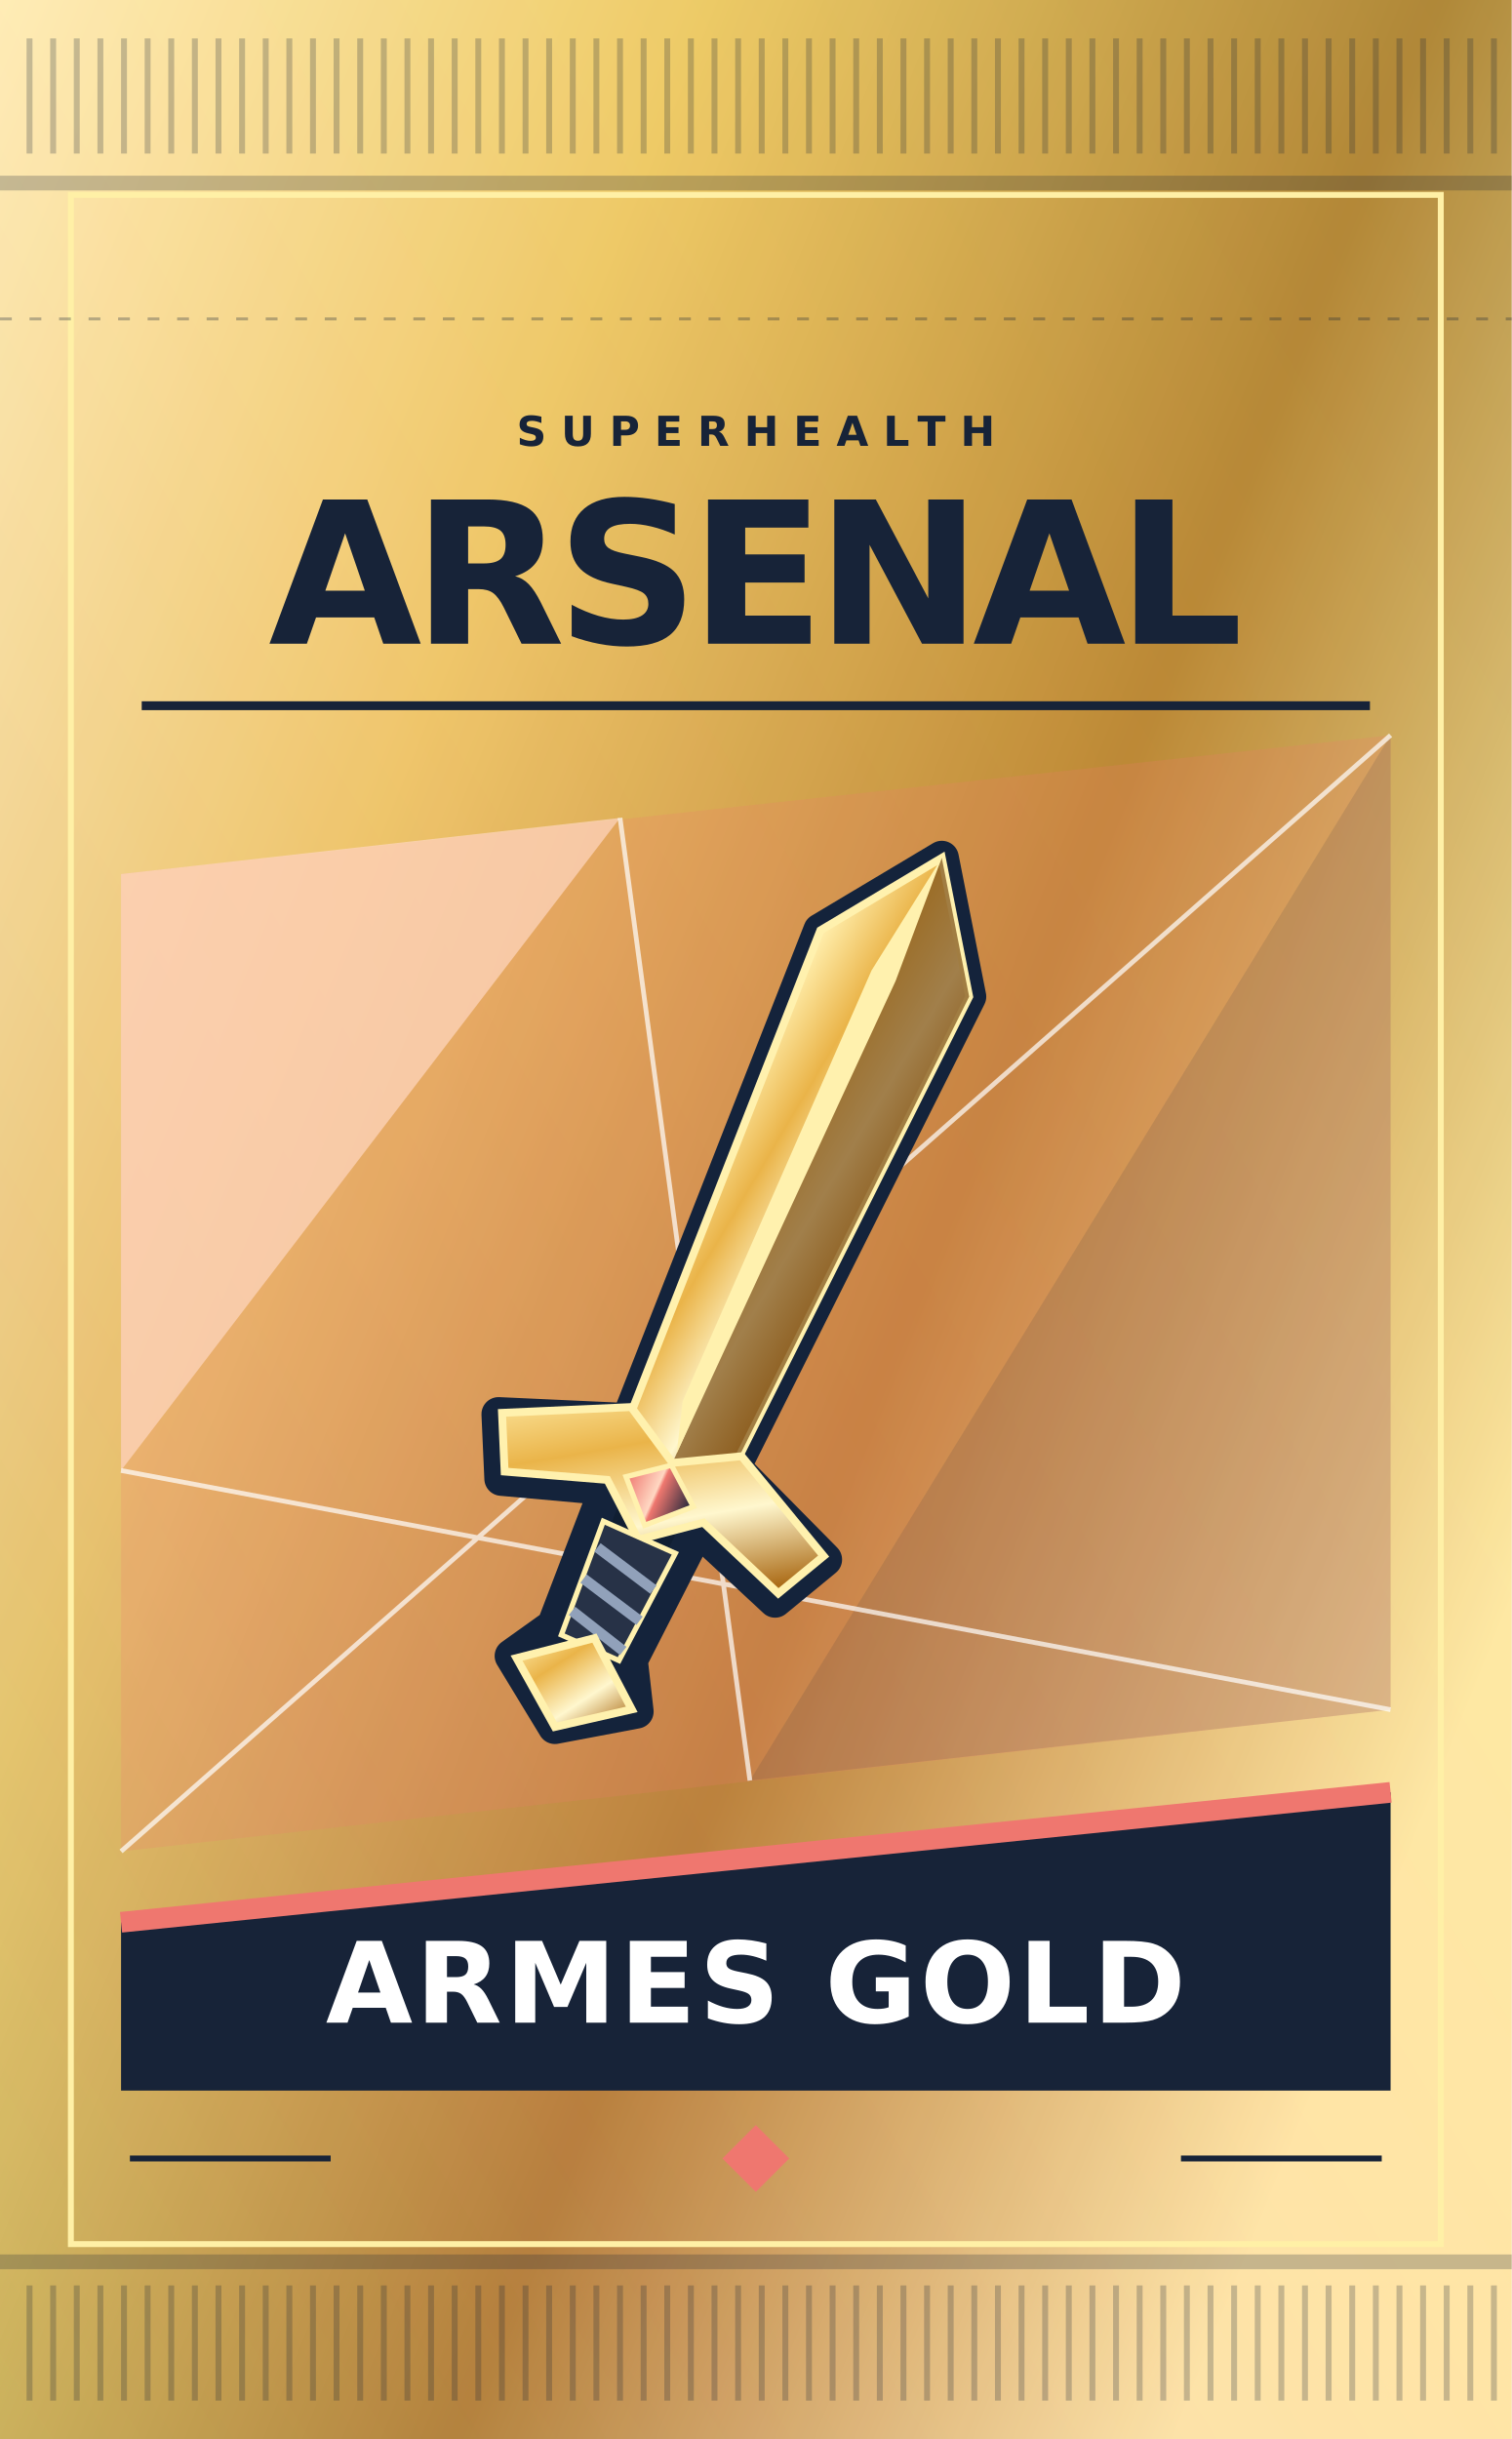
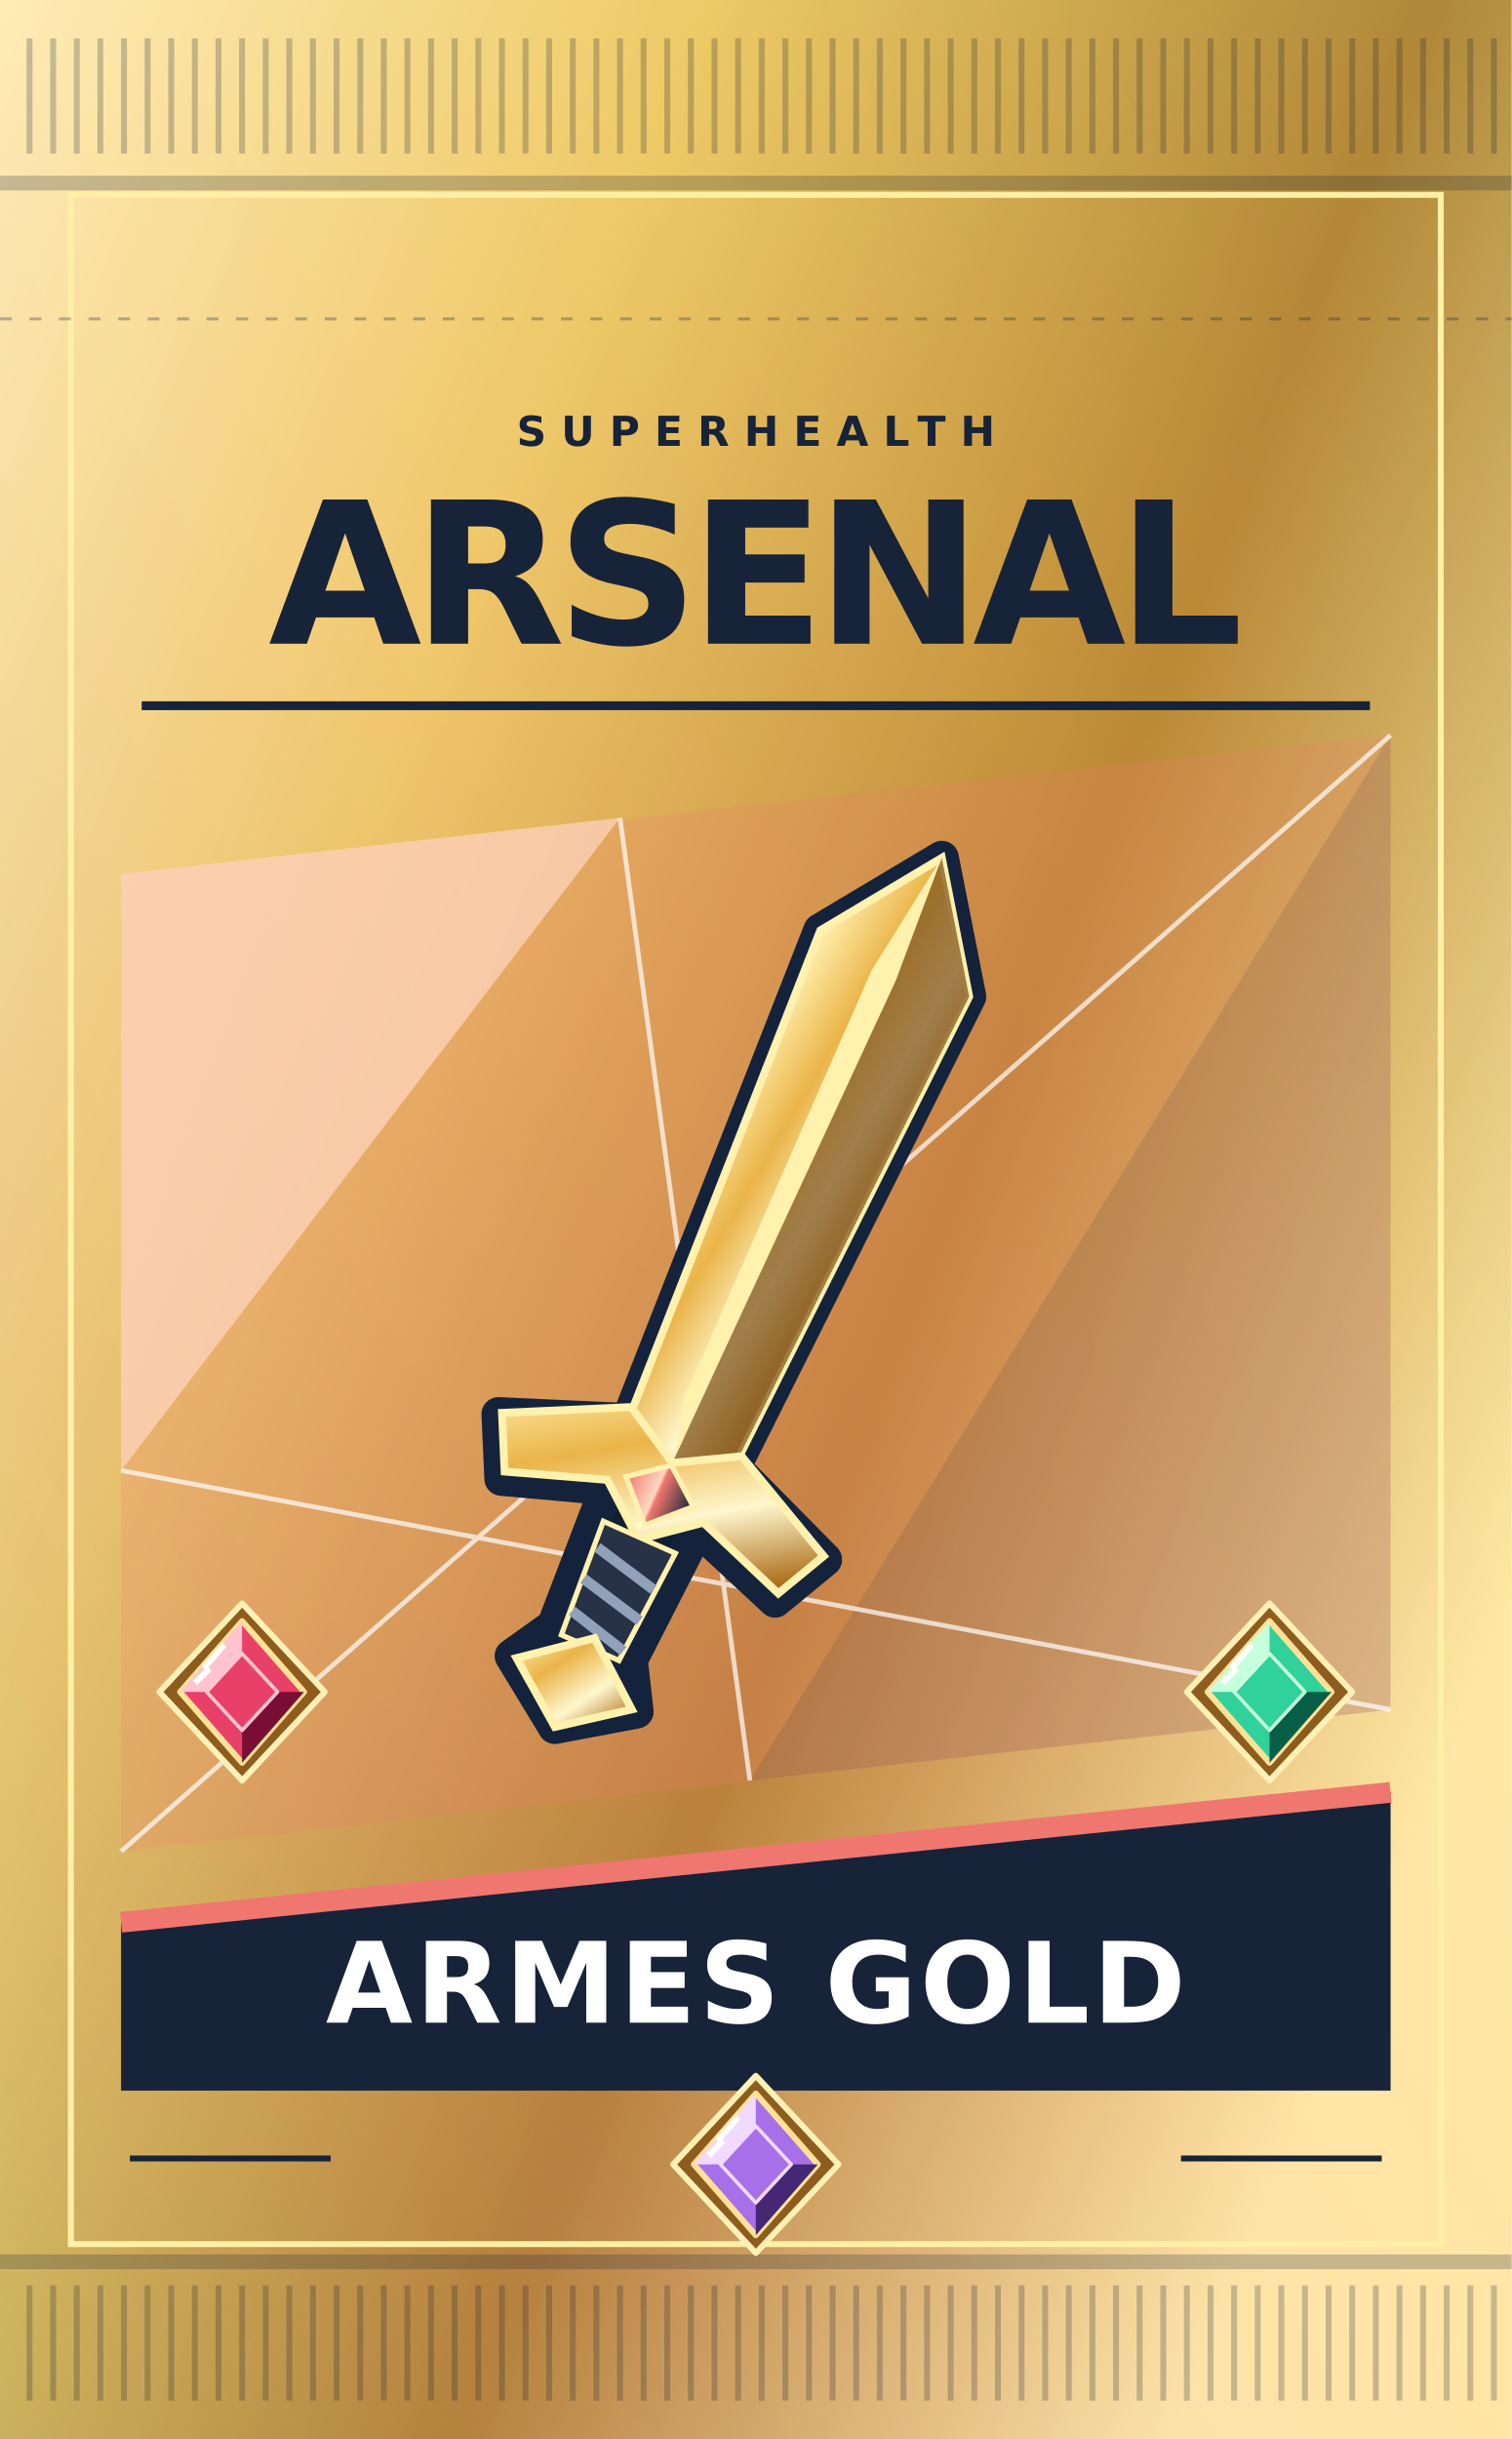
<svg xmlns="http://www.w3.org/2000/svg" width="512" height="826" viewBox="0 0 512 826">
  <defs>
    <linearGradient id="foil" x1="0" y1="0" x2="1" y2=".65">
      <stop offset="0.0" stop-color="#fff1b3" />
      <stop offset="0.333" stop-color="#edc55c" />
      <stop offset="0.667" stop-color="#b67b25" />
      <stop offset="1.0" stop-color="#ffe8a0" />
    </linearGradient>
    <linearGradient id="metal" x1="0" y1=".2" x2="1" y2=".7">
      <stop offset="0.0" stop-color="#ffedaa" />
      <stop offset="0.333" stop-color="#eab449" />
      <stop offset="0.667" stop-color="#fff7ce" />
      <stop offset="1.0" stop-color="#ac6d19" />
    </linearGradient>
    <linearGradient id="gem">
      <stop stop-color="#ef776f" />
      <stop offset=".45" stop-color="#ffd7c2" />
      <stop offset=".5" stop-color="#ef776f" />
      <stop offset="1" stop-color="#172338" />
    </linearGradient>
    <linearGradient id="spectrum" x1="0" y1="1" x2="1" y2="0">
      <stop stop-color="#62e8f4" />
      <stop offset=".25" stop-color="#ca9bfc" />
      <stop offset=".49" stop-color="#ffc6d8" />
      <stop offset=".7" stop-color="#f5efb2" />
      <stop offset="1" stop-color="#75e4c5" />
    </linearGradient>
  </defs>
  <path fill="url(#foil)" d="M0 0H512V826H0Z" />
  <path fill="url(#spectrum)" opacity=".12" d="M0 0H512V826H0Z" />
  <path d="M24 66H488V760H24Z" fill="none" stroke="#fff0a6" stroke-width="2" />
  <path d="M0 62H512M0 766H512" stroke="#172338" stroke-opacity=".24" stroke-width="5" />
  <g stroke="#172338" stroke-opacity=".24" stroke-width="2">
    <path d="M10 13V52m0 722v39" />
    <path d="M18 13V52m0 722v39" />
    <path d="M26 13V52m0 722v39" />
    <path d="M34 13V52m0 722v39" />
    <path d="M42 13V52m0 722v39" />
    <path d="M50 13V52m0 722v39" />
    <path d="M58 13V52m0 722v39" />
    <path d="M66 13V52m0 722v39" />
    <path d="M74 13V52m0 722v39" />
    <path d="M82 13V52m0 722v39" />
    <path d="M90 13V52m0 722v39" />
    <path d="M98 13V52m0 722v39" />
    <path d="M106 13V52m0 722v39" />
    <path d="M114 13V52m0 722v39" />
    <path d="M122 13V52m0 722v39" />
    <path d="M130 13V52m0 722v39" />
    <path d="M138 13V52m0 722v39" />
    <path d="M146 13V52m0 722v39" />
    <path d="M154 13V52m0 722v39" />
    <path d="M162 13V52m0 722v39" />
    <path d="M170 13V52m0 722v39" />
    <path d="M178 13V52m0 722v39" />
    <path d="M186 13V52m0 722v39" />
    <path d="M194 13V52m0 722v39" />
    <path d="M202 13V52m0 722v39" />
    <path d="M210 13V52m0 722v39" />
    <path d="M218 13V52m0 722v39" />
    <path d="M226 13V52m0 722v39" />
    <path d="M234 13V52m0 722v39" />
    <path d="M242 13V52m0 722v39" />
    <path d="M250 13V52m0 722v39" />
    <path d="M258 13V52m0 722v39" />
    <path d="M266 13V52m0 722v39" />
    <path d="M274 13V52m0 722v39" />
    <path d="M282 13V52m0 722v39" />
    <path d="M290 13V52m0 722v39" />
    <path d="M298 13V52m0 722v39" />
    <path d="M306 13V52m0 722v39" />
    <path d="M314 13V52m0 722v39" />
    <path d="M322 13V52m0 722v39" />
    <path d="M330 13V52m0 722v39" />
    <path d="M338 13V52m0 722v39" />
    <path d="M346 13V52m0 722v39" />
    <path d="M354 13V52m0 722v39" />
    <path d="M362 13V52m0 722v39" />
    <path d="M370 13V52m0 722v39" />
    <path d="M378 13V52m0 722v39" />
    <path d="M386 13V52m0 722v39" />
    <path d="M394 13V52m0 722v39" />
    <path d="M402 13V52m0 722v39" />
    <path d="M410 13V52m0 722v39" />
    <path d="M418 13V52m0 722v39" />
    <path d="M426 13V52m0 722v39" />
    <path d="M434 13V52m0 722v39" />
    <path d="M442 13V52m0 722v39" />
    <path d="M450 13V52m0 722v39" />
    <path d="M458 13V52m0 722v39" />
    <path d="M466 13V52m0 722v39" />
    <path d="M474 13V52m0 722v39" />
    <path d="M482 13V52m0 722v39" />
    <path d="M490 13V52m0 722v39" />
    <path d="M498 13V52m0 722v39" />
    <path d="M506 13V52m0 722v39" />
  </g>
  <path d="M0 108H512" stroke="#172338" stroke-opacity=".30" stroke-dasharray="4 6" />
  <g font-family="DejaVu Sans, sans-serif">
    <text x="256" y="151" text-anchor="middle" fill="#172338" font-size="14" font-weight="700" letter-spacing="5">SUPERHEALTH</text>
    <text x="256" y="218" text-anchor="middle" fill="#172338" font-size="67" font-weight="900" letter-spacing="-3">ARSENAL</text>
    <path d="M48 239H464" stroke="#172338" stroke-width="3" />
    <path d="M41 296 471 249 471 579 41 627Z" fill="#ef776f" opacity=".20" />
    <path d="M41 296 210 277 41 498Z" fill="#ffd7c2" opacity=".70" />
    <path d="M471 249 254 603 471 579Z" fill="#172338" opacity=".12" />
    <path d="M41 627 471 249M41 498 471 579M210 277 254 603" fill="none" stroke="#fff" stroke-width="1.6" opacity=".7" />
    <g transform="translate(256 432) scale(.89)">
      <g transform="rotate(24)">
        <path d="M0-174 31-130 22 70 68 88 57 110 19 97 16 153 26 170 0 188-26 170-16 153-19 97-57 110-68 88-22 70-31-130Z" fill="#101e32" stroke="#14233b" stroke-width="13" stroke-linejoin="round" />
        <path d="M0-174 31-130 22 70 0 93-22 70-31-130Z" fill="url(#metal)" stroke="#fff1ae" stroke-width="3" />
        <path d="M0-174V93L22 70 31-130Z" fill="#80551d" opacity=".74" />
        <path d="M0-174 3-124 0 74-6 55-7-124Z" fill="#fff1ae" />
        <path d="M-67 87-23 65 0 78 23 65 67 87 57 107 20 94 0 110-20 94-57 107Z" fill="url(#metal)" stroke="#fff1ae" stroke-width="3" />
        <path d="M-15 109H15L12 155H-12Z" fill="#273247" stroke="#fff1ae" stroke-width="2" />
        <path d="M-13 119 13 125m-26 7 26 6m-25 7 24 6" stroke="#91a1ba" stroke-width="4" />
        <path d="M0 151 24 170 0 188-24 170Z" fill="url(#metal)" stroke="#fff1ae" stroke-width="3" />
        <path d="M0 79 14 90 0 104-14 90Z" fill="url(#gem)" stroke="#fff1ae" stroke-width="2" />
      </g>
    </g>
    <path d="M41 651 471 607V708H41Z" fill="#172338" />
    <path d="M41 651 471 607" stroke="#ef776f" stroke-width="7" />
    <text x="256" y="685" text-anchor="middle" fill="#fff" font-size="38" font-weight="900" letter-spacing="1">ARMES GOLD</text>
  </g>
  <path d="M44 731H112M400 731H468" stroke="#172338" stroke-width="2" />
-   <path d="M248 723H264V739H248Z" fill="#ef776f" transform="rotate(45 256 731)" />
+   <g transform="translate(82 573)" stroke-linejoin="round">
+     <path d="M0-30 28 0 0 30-28 0Z" fill="#8e5c1d" stroke="#fff1b6" stroke-width="2" />
+     <path d="M0-24 21 0 0 24-21 0Z" fill="#e84068" stroke="#ffe298" stroke-width="2" />
+     <path d="M0-24 0 0-21 0Z" fill="#ffc4d0" />
+     <path d="M21 0 0 24 0 0Z" fill="#790e35" />
+     <path d="M0-13 12 0 0 13-12 0Z" fill="#e84068" stroke="#ffc4d0" stroke-width="1.2" />
+     <path d="M-13-8-6-16M-16-3-11-8" stroke="#fff" stroke-width="2" />
+   </g>
+   <g transform="translate(430 573)" stroke-linejoin="round">
+     <path d="M0-30 28 0 0 30-28 0Z" fill="#8e5c1d" stroke="#fff1b6" stroke-width="2" />
+     <path d="M0-24 21 0 0 24-21 0Z" fill="#30d19a" stroke="#ffe298" stroke-width="2" />
+     <path d="M0-24 0 0-21 0Z" fill="#c5ffdd" />
+     <path d="M21 0 0 24 0 0Z" fill="#075f47" />
+     <path d="M0-13 12 0 0 13-12 0Z" fill="#30d19a" stroke="#c5ffdd" stroke-width="1.2" />
+     <path d="M-13-8-6-16M-16-3-11-8" stroke="#fff" stroke-width="2" />
+   </g>
+   <g transform="translate(256 733)" stroke-linejoin="round">
+     <path d="M0-30 28 0 0 30-28 0Z" fill="#8e5c1d" stroke="#fff1b6" stroke-width="2" />
+     <path d="M0-24 21 0 0 24-21 0Z" fill="#a770e9" stroke="#ffe298" stroke-width="2" />
+     <path d="M0-24 0 0-21 0Z" fill="#f1d9ff" />
+     <path d="M21 0 0 24 0 0Z" fill="#452773" />
+     <path d="M0-13 12 0 0 13-12 0Z" fill="#a770e9" stroke="#f1d9ff" stroke-width="1.2" />
+     <path d="M-13-8-6-16M-16-3-11-8" stroke="#fff" stroke-width="2" />
+   </g>
</svg>
